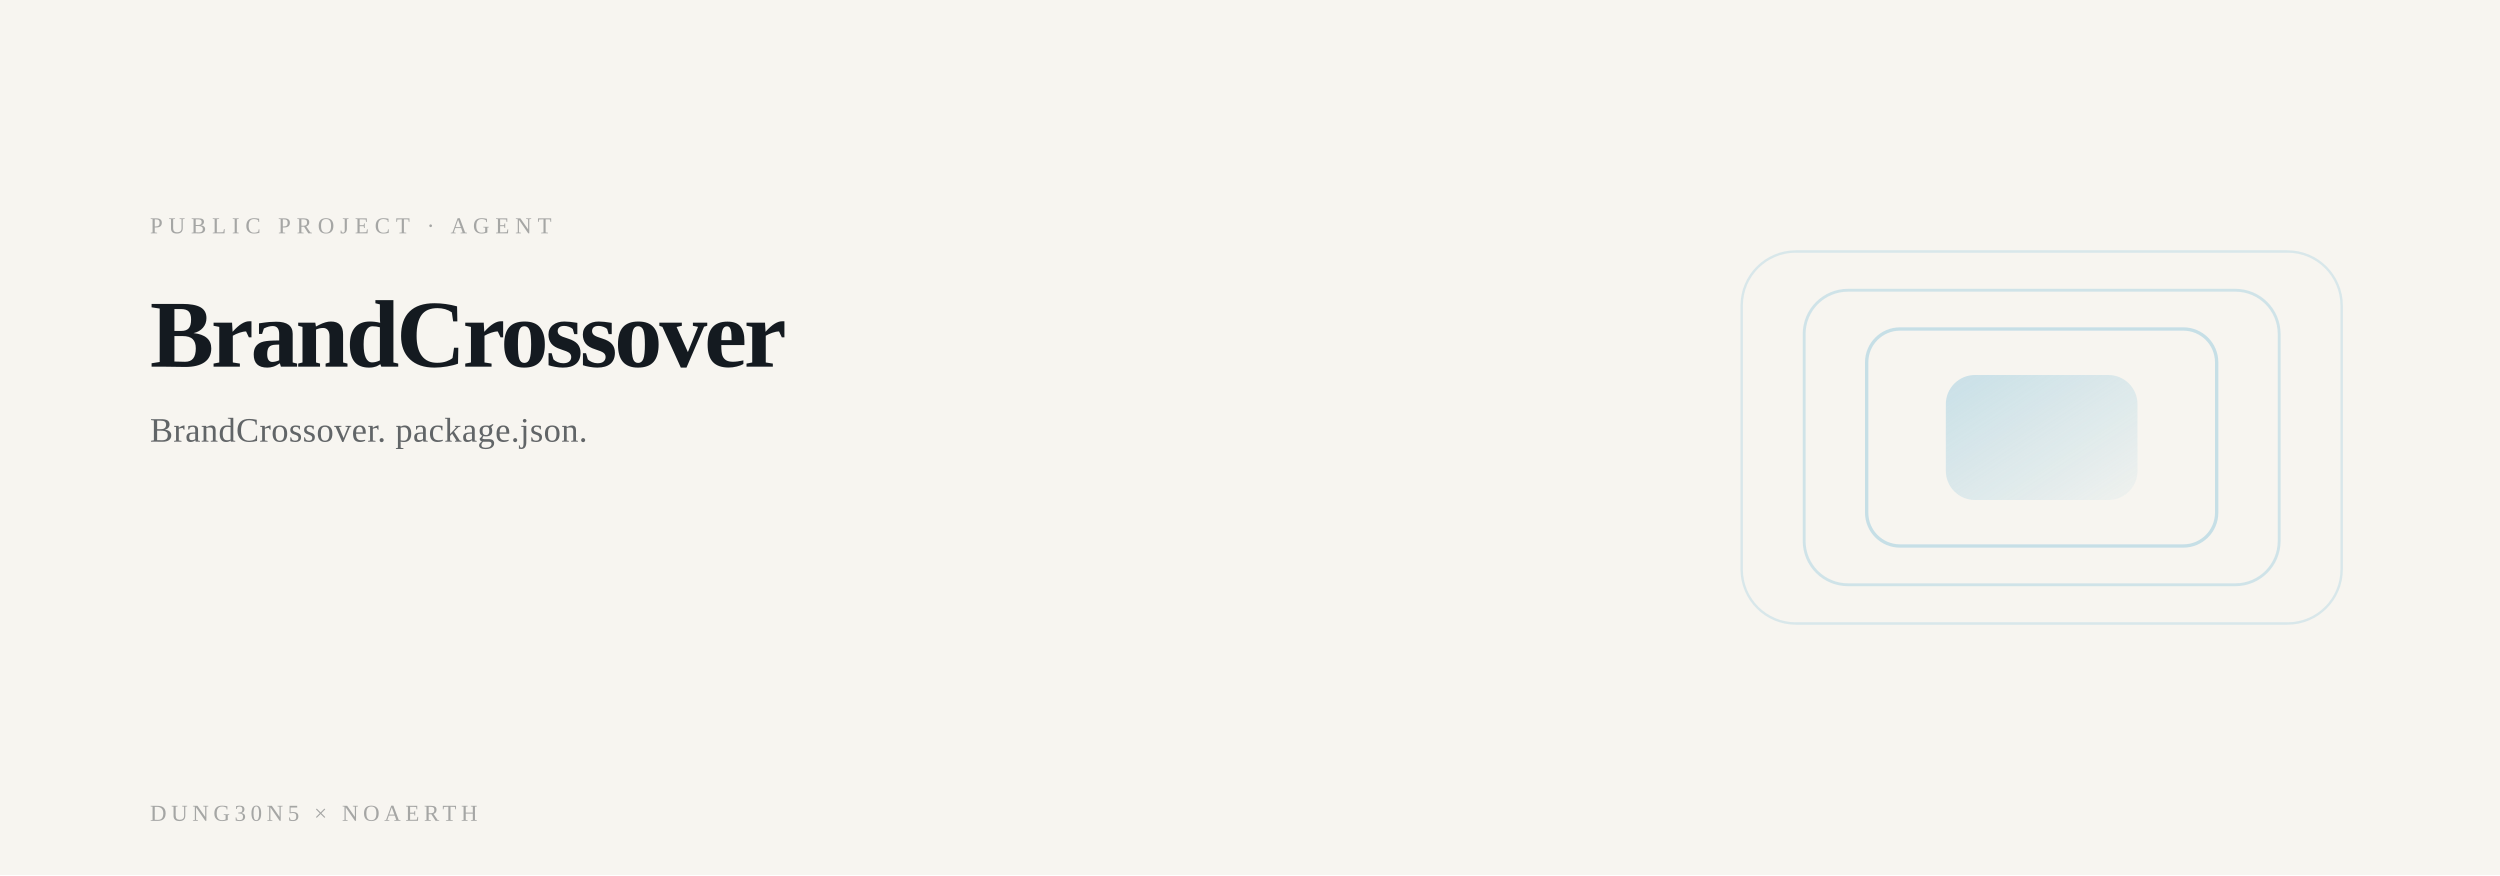
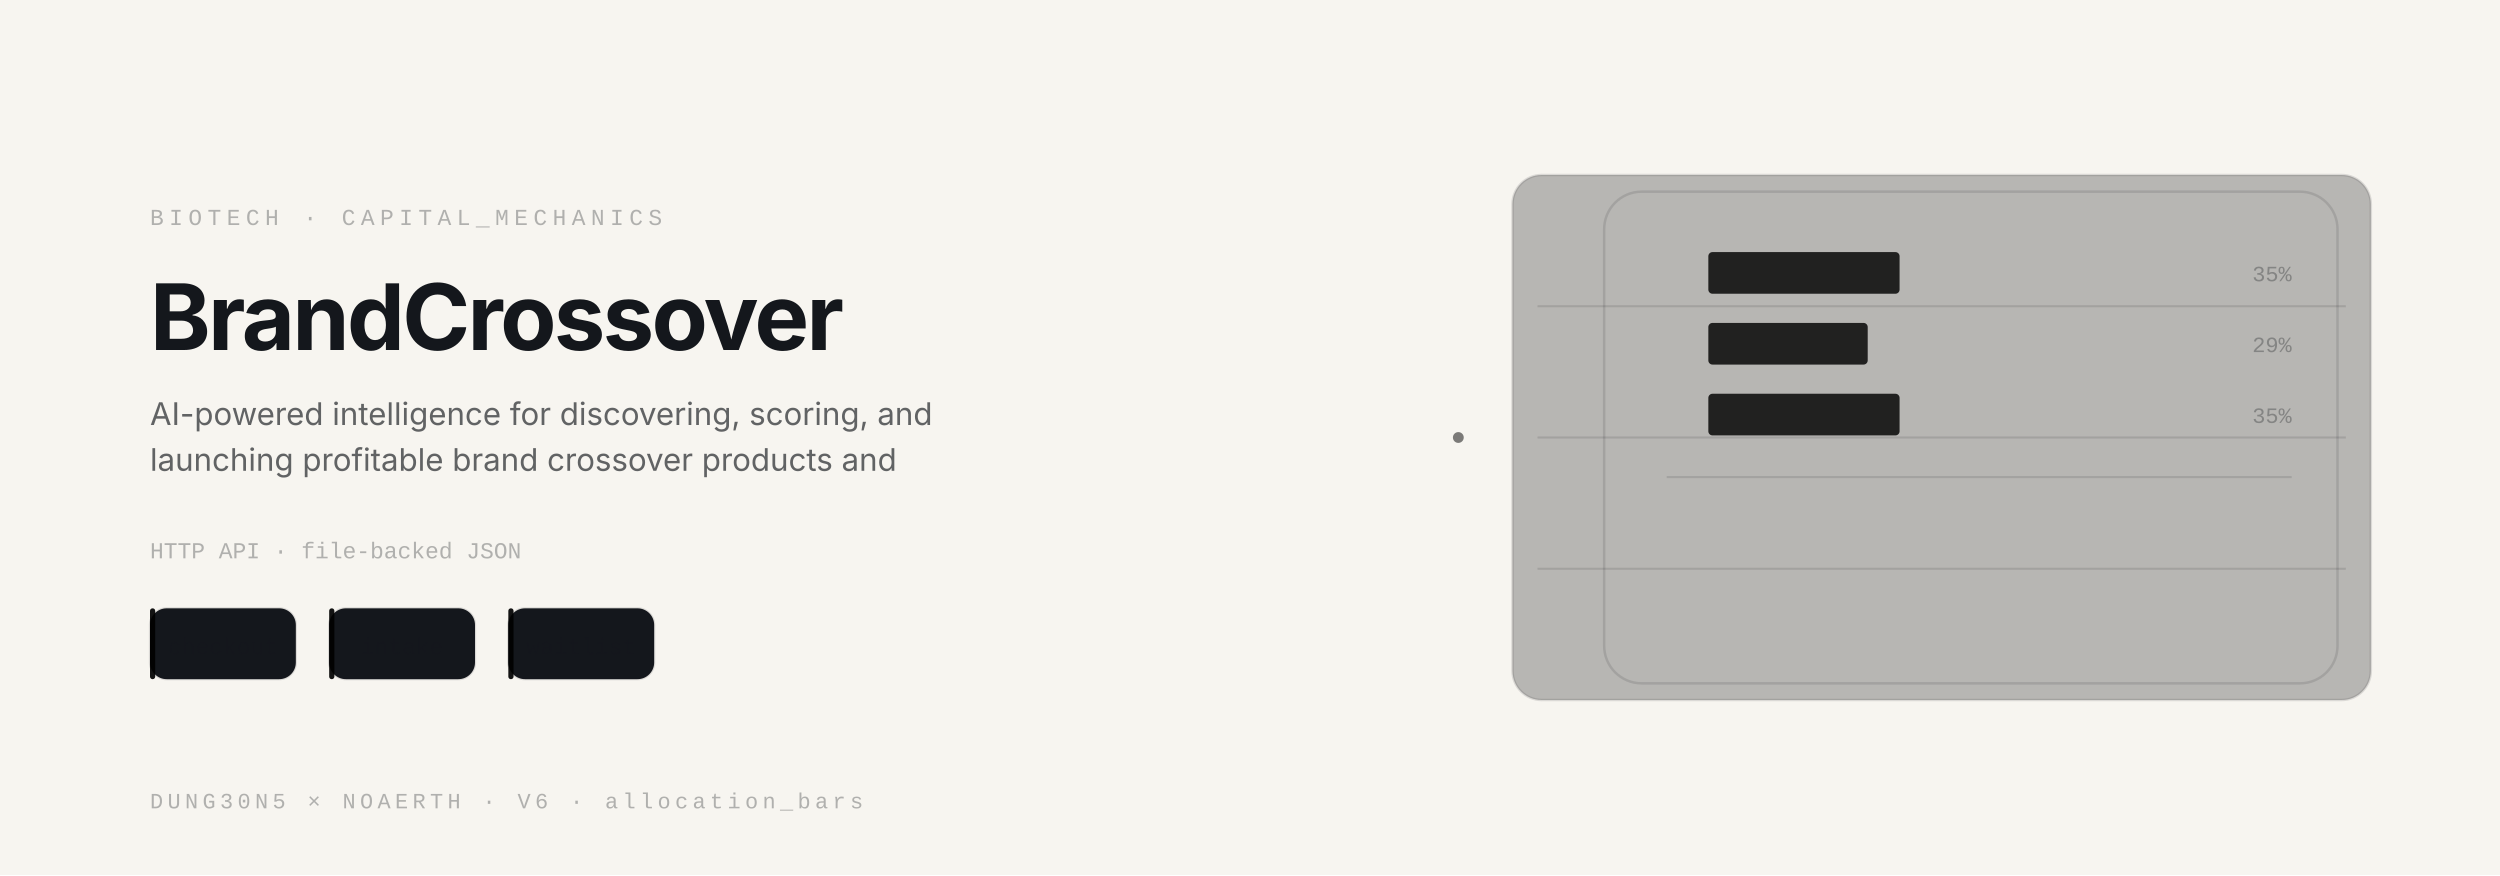
- <svg xmlns="http://www.w3.org/2000/svg" viewBox="0 0 1200 420" width="1200" height="420" role="img" aria-label="BrandCrossover: a state ring with tool nodes attached. Motion depicts an objective becomes context, tools read and write state, the loop closes.">
-   <defs>
-     <linearGradient id="hero-BrandCrossover-light-a" x1="0" y1="0" x2="1" y2="1">
-       <stop offset="0" stop-color="#6fb7d6" stop-opacity="0.85" />
-       <stop offset="1" stop-color="#6fb7d6" stop-opacity="0.15" />
-     </linearGradient>
-   </defs>
+ <svg xmlns="http://www.w3.org/2000/svg" viewBox="0 0 1200 420" width="1200" height="420" role="img" aria-label="BrandCrossover: value enters, allocates across positions, and settles">
  <rect width="1200" height="420" fill="#f7f5f0" />
-   <rect x="896" y="157.92" width="168" height="104.16" rx="16" fill="none" stroke="#6fb7d6" stroke-width="1.60" opacity="0.36" />
-   <rect x="866" y="139.32" width="228" height="141.36" rx="21" fill="none" stroke="#6fb7d6" stroke-width="1.38" opacity="0.29" />
-   <rect x="836" y="120.72" width="288" height="178.56" rx="26" fill="none" stroke="#6fb7d6" stroke-width="1.16" opacity="0.23" />
-   <rect x="934" y="180" width="92" height="60" rx="14" fill="url(#hero-BrandCrossover-light-a)" opacity="0.40" />
-   <text x="72" y="112" fill="#141a205c" font-size="11" letter-spacing="2.8">PUBLIC PROJECT · AGENT</text>
-   <text x="72" y="176" fill="#141a20" font-size="46" font-weight="660" letter-spacing="-1.4">BrandCrossover</text>
-   <text x="72" y="212" fill="#141a20a8" font-size="16.5" letter-spacing="0.2">BrandCrossover. package.json.</text>
-   <rect x="72" y="266" width="106" height="40" rx="9" fill="#141a20" fill-opacity="0.05" stroke="#f4efe424" stroke-width="1.1" opacity="0">
-     <animate attributeName="opacity" from="0" to="1" dur="0.5s" begin="0.50s" fill="freeze" />
-   </rect>
-   <rect x="72" y="266" width="2.5" height="40" rx="1.2" fill="#6fb7d6" opacity="0">
-     <animate attributeName="opacity" from="0" to="0.9" dur="0.5s" begin="0.50s" fill="freeze" />
-   </rect>
-   <text x="125" y="291" fill="#141a20" font-size="11.5" text-anchor="middle" font-family="ui-monospace,SFMono-Regular,Menlo,monospace" opacity="0">objective<animate attributeName="opacity" from="0" to="1" dur="0.5s" begin="0.65s" fill="freeze" />
-   </text>
-   <rect x="194" y="266" width="106" height="40" rx="9" fill="#141a20" fill-opacity="0.05" stroke="#f4efe424" stroke-width="1.1" opacity="0">
-     <animate attributeName="opacity" from="0" to="1" dur="0.5s" begin="1.00s" fill="freeze" />
-   </rect>
-   <rect x="194" y="266" width="2.5" height="40" rx="1.2" fill="#6fb7d6" opacity="0">
-     <animate attributeName="opacity" from="0" to="0.9" dur="0.5s" begin="1.00s" fill="freeze" />
-   </rect>
-   <text x="247" y="291" fill="#141a20" font-size="11.5" text-anchor="middle" font-family="ui-monospace,SFMono-Regular,Menlo,monospace" opacity="0">load context<animate attributeName="opacity" from="0" to="1" dur="0.5s" begin="1.15s" fill="freeze" />
-   </text>
-   <rect x="316" y="266" width="106" height="40" rx="9" fill="#141a20" fill-opacity="0.05" stroke="#f4efe424" stroke-width="1.1" opacity="0">
-     <animate attributeName="opacity" from="0" to="1" dur="0.5s" begin="1.50s" fill="freeze" />
-   </rect>
-   <rect x="316" y="266" width="2.5" height="40" rx="1.2" fill="#6fb7d6" opacity="0">
-     <animate attributeName="opacity" from="0" to="0.9" dur="0.5s" begin="1.50s" fill="freeze" />
-   </rect>
-   <text x="369" y="291" fill="#141a20" font-size="11.5" text-anchor="middle" font-family="ui-monospace,SFMono-Regular,Menlo,monospace" opacity="0">call tools<animate attributeName="opacity" from="0" to="1" dur="0.5s" begin="1.65s" fill="freeze" />
-   </text>
-   <rect x="438" y="266" width="106" height="40" rx="9" fill="#141a20" fill-opacity="0.05" stroke="#f4efe424" stroke-width="1.1" opacity="0">
-     <animate attributeName="opacity" from="0" to="1" dur="0.5s" begin="2.00s" fill="freeze" />
-   </rect>
-   <rect x="438" y="266" width="2.5" height="40" rx="1.2" fill="#e7c27a" opacity="0">
-     <animate attributeName="opacity" from="0" to="0.9" dur="0.5s" begin="2.00s" fill="freeze" />
-   </rect>
-   <text x="491" y="291" fill="#141a20" font-size="11.5" text-anchor="middle" font-family="ui-monospace,SFMono-Regular,Menlo,monospace" opacity="0">verify<animate attributeName="opacity" from="0" to="1" dur="0.5s" begin="2.15s" fill="freeze" />
-   </text>
-   <text x="72" y="394" fill="#141a205c" font-size="11" letter-spacing="2.2">DUNG30N5 × NOAERTH</text>
+   <text x="72" y="108" font-family="ui-monospace, SFMono-Regular, Menlo, Monaco, Consolas, 'Liberation Mono', monospace" font-size="11" letter-spacing="2.6" fill="#14171c4f">BIOTECH · CAPITAL_MECHANICS</text>
+   <text x="72" y="168" font-family="-apple-system, BlinkMacSystemFont, 'Segoe UI', Inter, Helvetica, Arial, sans-serif" font-size="44" font-weight="660" letter-spacing="-1.2" fill="#14171c">BrandCrossover</text>
+   <text x="72" y="204" font-family="-apple-system, BlinkMacSystemFont, 'Segoe UI', Inter, Helvetica, Arial, sans-serif" font-size="15" fill="#14171ca8">AI-powered intelligence for discovering, scoring, and</text>
+   <text x="72" y="226" font-family="-apple-system, BlinkMacSystemFont, 'Segoe UI', Inter, Helvetica, Arial, sans-serif" font-size="15" fill="#14171ca8">launching profitable brand crossover products and</text>
+   <text x="72" y="268" font-family="ui-monospace, SFMono-Regular, Menlo, Monaco, Consolas, 'Liberation Mono', monospace" font-size="11" fill="#14171c4f">HTTP API · file-backed JSON</text>
+   <rect x="72.0" y="292.0" width="70.0" height="34.0" rx="8" fill="#14171c" stroke="#14171c1f" stroke-width="1.1" />
+   <rect x="72.0" y="292.0" width="2.5" height="34.0" rx="1.2" fill="amber" opacity="0.92" />
+   <text x="107.0" y="314" font-family="ui-monospace, SFMono-Regular, Menlo, Monaco, Consolas, 'Liberation Mono', monospace" font-size="11" fill="#14171c" fill-opacity="0.82" text-anchor="middle">checkout</text>
+   <rect x="158.0" y="292.0" width="70.0" height="34.0" rx="8" fill="#14171c" stroke="#14171c1f" stroke-width="1.1" />
+   <rect x="158.0" y="292.0" width="2.5" height="34.0" rx="1.2" fill="amber" opacity="0.92" />
+   <text x="193.0" y="314" font-family="ui-monospace, SFMono-Regular, Menlo, Monaco, Consolas, 'Liberation Mono', monospace" font-size="11" fill="#14171c" fill-opacity="0.82" text-anchor="middle">intake</text>
+   <rect x="244.0" y="292.0" width="70.0" height="34.0" rx="8" fill="#14171c" stroke="#14171c1f" stroke-width="1.1" />
+   <rect x="244.0" y="292.0" width="2.5" height="34.0" rx="1.2" fill="mint" opacity="0.92" />
+   <text x="279.0" y="314" font-family="ui-monospace, SFMono-Regular, Menlo, Monaco, Consolas, 'Liberation Mono', monospace" font-size="11" fill="#14171c" fill-opacity="0.82" text-anchor="middle">waitlist</text>
+   <rect x="726.0" y="84.0" width="412.0" height="252.0" rx="14" fill="amber" fill-opacity="0.05" />
+   <line x1="740.0" y1="85.0" x2="1124.0" y2="85.0" stroke="amber" stroke-width="1.6" opacity="0.4" />
+   <rect x="726.0" y="84.0" width="412.0" height="252.0" rx="14" fill="none" stroke="#14171c1f" stroke-width="1.2" />
+   <line x1="738.0" y1="147.0" x2="1126.0" y2="147.0" stroke="#14171c1f" stroke-width="1" />
+   <line x1="738.0" y1="210.0" x2="1126.0" y2="210.0" stroke="#14171c1f" stroke-width="1" />
+   <line x1="738.0" y1="273.0" x2="1126.0" y2="273.0" stroke="#14171c1f" stroke-width="1" />
+   <rect x="726.0" y="84.0" width="412.0" height="252.0" rx="14" fill="#000" fill-opacity="0.22" />
+   <path d="M1094.0 302.0 h20 M1104.0 292.0 v20" stroke="mint" stroke-width="1.4" opacity="0.6" />
+   <rect x="770" y="92" width="352" height="236" rx="18" fill="none" stroke="#14171c1f" stroke-width="1.2" />
+   <rect x="820.0" y="121.0" width="91.8" height="20.0" rx="2" fill="mint" opacity="0.82" />
+   <text x="1100" y="135" font-family="ui-monospace, SFMono-Regular, Menlo, Monaco, Consolas, 'Liberation Mono', monospace" font-size="10.5" fill="#14171c4f" text-anchor="end">35%</text>
+   <rect x="820.0" y="155.0" width="76.5" height="20.0" rx="2" fill="amber" opacity="0.82" />
+   <text x="1100" y="169" font-family="ui-monospace, SFMono-Regular, Menlo, Monaco, Consolas, 'Liberation Mono', monospace" font-size="10.5" fill="#14171c4f" text-anchor="end">29%</text>
+   <rect x="820.0" y="189.0" width="91.8" height="20.0" rx="2" fill="amber" opacity="0.82" />
+   <text x="1100" y="203" font-family="ui-monospace, SFMono-Regular, Menlo, Monaco, Consolas, 'Liberation Mono', monospace" font-size="10.5" fill="#14171c4f" text-anchor="end">35%</text>
+   <line x1="800" y1="229" x2="1100" y2="229" stroke="#14171c1f" stroke-width="1" />
+   <circle cx="700.0" cy="210.0" r="2.6" fill="amber" opacity="0.5" />
+   <text x="72" y="388" font-family="ui-monospace, SFMono-Regular, Menlo, Monaco, Consolas, 'Liberation Mono', monospace" font-size="10.5" letter-spacing="2.1" fill="#14171c4f">DUNG30N5 × NOAERTH · V6 · allocation_bars</text>
</svg>
